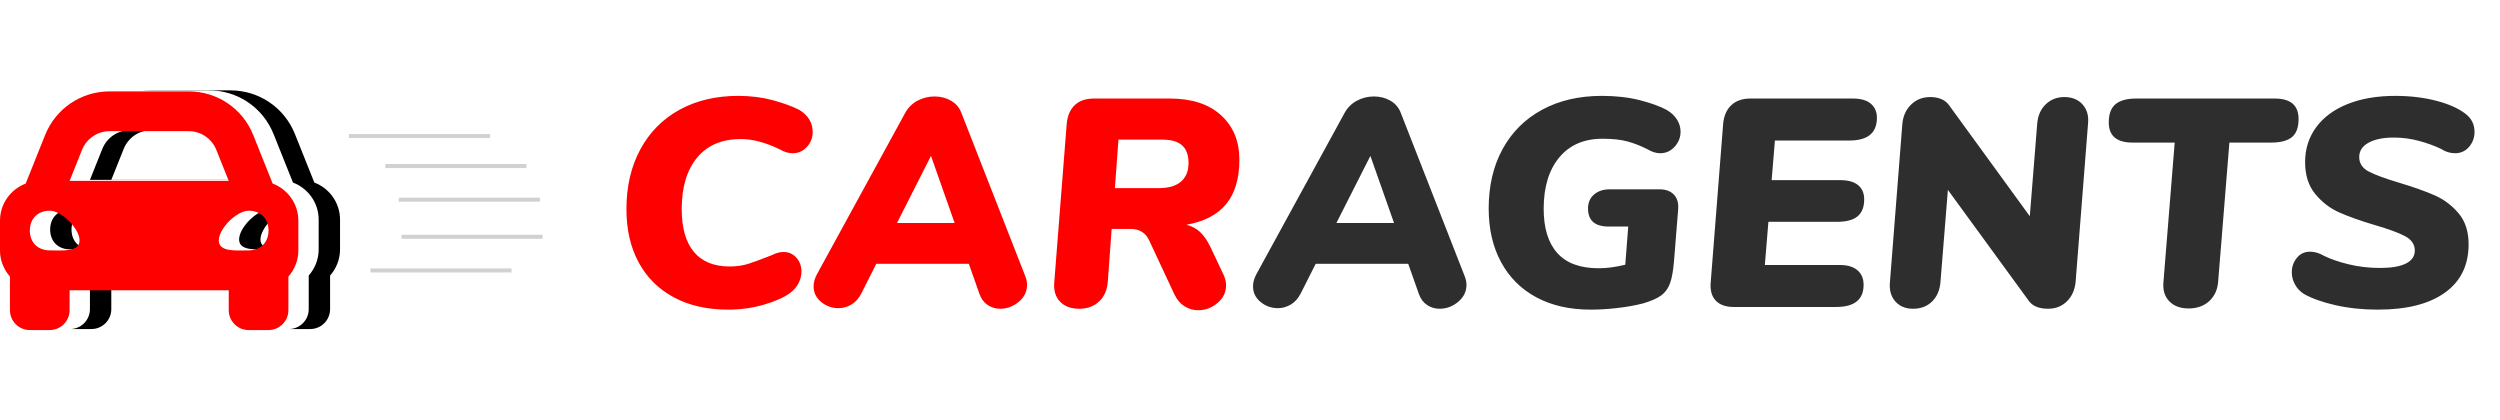
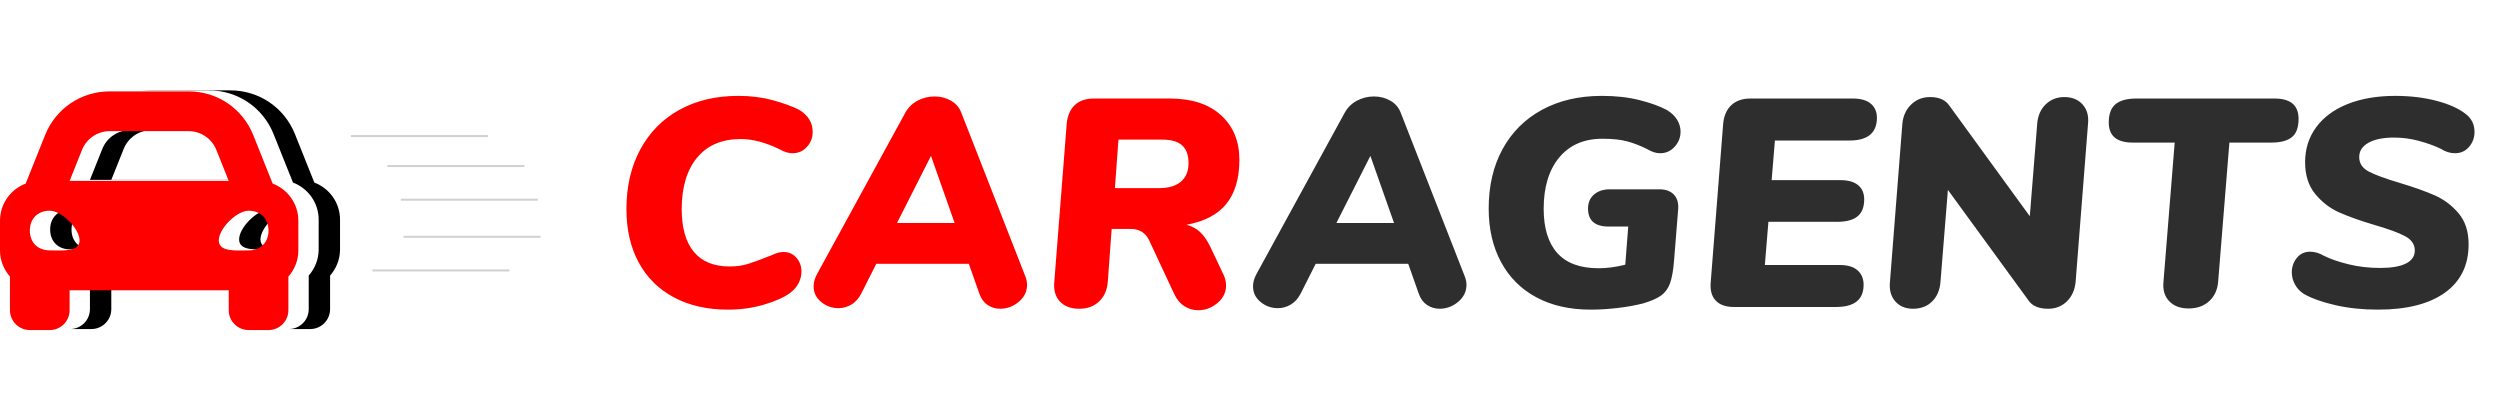
<svg xmlns="http://www.w3.org/2000/svg" style="isolation:isolate" viewBox="46.88 113.38 930.12 156.04" width="930.12pt" height="156.04pt">
  <path d=" M 163.829 181.301 L 161.23 174.803 L 156.621 163.28 C 152.664 153.389 143.227 147 132.573 147 L 103.205 147 C 92.553 147 83.114 153.389 79.157 163.28 L 74.548 174.803 L 71.949 181.301 C 66.371 183.422 62.389 188.778 62.389 195.1 L 62.389 206.2 C 62.389 209.928 63.814 213.292 66.089 215.896 L 66.089 228.4 C 66.089 232.486 69.403 235.8 73.489 235.8 L 80.889 235.8 C 84.975 235.8 88.289 232.486 88.289 228.4 L 88.289 221 L 147.489 221 L 147.489 228.4 C 147.489 232.486 150.803 235.8 154.889 235.8 L 162.289 235.8 C 166.375 235.8 169.689 232.486 169.689 228.4 L 169.689 215.896 C 171.965 213.295 173.389 209.93 173.389 206.2 L 173.389 195.1 C 173.389 188.778 169.407 183.422 163.829 181.301 L 163.829 181.301 Z  M 92.898 168.777 C 94.584 164.563 98.665 161.8 103.205 161.8 L 132.573 161.8 C 137.113 161.8 141.194 164.563 142.88 168.777 L 147.489 180.3 L 88.289 180.3 L 92.898 168.777 Z  M 80.889 206.154 C 76.449 206.154 73.489 203.203 73.489 198.777 C 73.489 194.351 76.449 191.4 80.889 191.4 C 85.329 191.4 91.989 198.039 91.989 202.465 C 91.989 206.891 85.329 206.154 80.889 206.154 Z  M 154.889 206.154 C 150.449 206.154 143.789 206.891 143.789 202.465 C 143.789 198.039 150.449 191.4 154.889 191.4 C 159.329 191.4 162.289 194.351 162.289 198.777 C 162.289 203.203 159.329 206.154 154.889 206.154 L 154.889 206.154 Z " fill="rgb(0,0,0)" />
  <path d=" M 317.78 228.58 L 317.78 228.58 Q 306.12 228.58 297.595 224.015 L 297.595 224.015 L 297.595 224.015 Q 289.07 219.45 284.505 211.035 L 284.505 211.035 L 284.505 211.035 Q 279.94 202.62 279.94 191.18 L 279.94 191.18 L 279.94 191.18 Q 279.94 178.53 285.11 168.96 L 285.11 168.96 L 285.11 168.96 Q 290.28 159.39 299.685 154.22 L 299.685 154.22 L 299.685 154.22 Q 309.09 149.05 321.52 149.05 L 321.52 149.05 L 321.52 149.05 Q 328.45 149.05 334.335 150.645 L 334.335 150.645 L 334.335 150.645 Q 340.22 152.24 344.18 154.22 L 344.18 154.22 L 344.18 154.22 Q 349.24 157.3 349.24 162.47 L 349.24 162.47 L 349.24 162.47 Q 349.24 165.66 347.095 168.025 L 347.095 168.025 L 347.095 168.025 Q 344.95 170.39 341.76 170.39 L 341.76 170.39 L 341.76 170.39 Q 339.45 170.39 337.03 168.96 L 337.03 168.96 L 337.03 168.96 Q 329.11 165.11 322.51 165.11 L 322.51 165.11 L 322.51 165.11 Q 311.95 165.11 306.23 172.04 L 306.23 172.04 L 306.23 172.04 Q 300.51 178.97 300.51 191.18 L 300.51 191.18 L 300.51 191.18 Q 300.51 201.63 305.02 207.075 L 305.02 207.075 L 305.02 207.075 Q 309.53 212.52 318.33 212.52 L 318.33 212.52 L 318.33 212.52 Q 322.29 212.52 325.48 211.475 L 325.48 211.475 L 325.48 211.475 Q 328.67 210.43 333.95 208.34 L 333.95 208.34 L 333.95 208.34 Q 336.37 207.13 338.35 207.13 L 338.35 207.13 L 338.35 207.13 Q 341.32 207.13 343.19 209.275 L 343.19 209.275 L 343.19 209.275 Q 345.06 211.42 345.06 214.39 L 345.06 214.39 L 345.06 214.39 Q 345.06 216.59 344.015 218.68 L 344.015 218.68 L 344.015 218.68 Q 342.97 220.77 340.77 222.42 L 340.77 222.42 L 340.77 222.42 Q 337.47 224.84 331.145 226.71 L 331.145 226.71 L 331.145 226.71 Q 324.82 228.58 317.78 228.58 L 317.78 228.58 L 317.78 228.58 Z  M 428.34 216.15 L 428.34 216.15 Q 429 217.8 429 219.34 L 429 219.34 L 429 219.34 Q 429 223.08 425.92 225.665 L 425.92 225.665 L 425.92 225.665 Q 422.84 228.25 418.99 228.25 L 418.99 228.25 L 418.99 228.25 Q 416.46 228.25 414.37 226.875 L 414.37 226.875 L 414.37 226.875 Q 412.28 225.5 411.29 222.75 L 411.29 222.75 L 407.33 211.53 L 372.9 211.53 L 367.29 222.64 L 367.29 222.64 Q 365.86 225.39 363.605 226.71 L 363.605 226.71 L 363.605 226.71 Q 361.35 228.03 358.82 228.03 L 358.82 228.03 L 358.82 228.03 Q 355.19 228.03 352.385 225.72 L 352.385 225.72 L 352.385 225.72 Q 349.58 223.41 349.58 219.89 L 349.58 219.89 L 349.58 219.89 Q 349.58 217.69 350.9 215.27 L 350.9 215.27 L 383.57 155.54 L 383.57 155.54 Q 385.22 152.46 388.19 150.865 L 388.19 150.865 L 388.19 150.865 Q 391.16 149.27 394.57 149.27 L 394.57 149.27 L 394.57 149.27 Q 397.98 149.27 400.73 150.865 L 400.73 150.865 L 400.73 150.865 Q 403.48 152.46 404.58 155.43 L 404.58 155.43 L 428.34 216.15 L 428.34 216.15 Z  M 393.25 171.38 L 380.6 196.35 L 402.05 196.35 L 393.25 171.38 L 393.25 171.38 Z  M 497.1 205.04 L 502.05 215.49 L 502.05 215.49 Q 503.04 217.58 503.04 219.56 L 503.04 219.56 L 503.04 219.56 Q 503.04 223.41 499.85 226.105 L 499.85 226.105 L 499.85 226.105 Q 496.66 228.8 492.7 228.8 L 492.7 228.8 L 492.7 228.8 Q 489.95 228.8 487.64 227.37 L 487.64 227.37 L 487.64 227.37 Q 485.33 225.94 483.9 223.08 L 483.9 223.08 L 474.44 202.84 L 474.44 202.84 Q 472.46 198.55 467.51 198.55 L 467.51 198.55 L 460.47 198.55 L 459.04 218.13 L 459.04 218.13 Q 458.71 222.75 455.85 225.5 L 455.85 225.5 L 455.85 225.5 Q 452.99 228.25 448.37 228.25 L 448.37 228.25 L 448.37 228.25 Q 443.75 228.25 441.22 225.555 L 441.22 225.555 L 441.22 225.555 Q 438.69 222.86 439.13 218.24 L 439.13 218.24 L 443.75 159.39 L 443.75 159.39 Q 444.19 154.88 446.775 152.46 L 446.775 152.46 L 446.775 152.46 Q 449.36 150.04 453.87 150.04 L 453.87 150.04 L 482.14 150.04 L 482.14 150.04 Q 494.35 150.04 501.17 156.255 L 501.17 156.255 L 501.17 156.255 Q 507.99 162.47 507.99 172.81 L 507.99 172.81 L 507.99 172.81 Q 507.99 183.15 503.205 189.145 L 503.205 189.145 L 503.205 189.145 Q 498.42 195.14 488.3 197.01 L 488.3 197.01 L 488.3 197.01 Q 491.27 197.78 493.305 199.65 L 493.305 199.65 L 493.305 199.65 Q 495.34 201.52 497.1 205.04 L 497.1 205.04 L 497.1 205.04 Z  M 461.68 183.37 L 478.07 183.37 L 478.07 183.37 Q 483.46 183.37 486.265 180.95 L 486.265 180.95 L 486.265 180.95 Q 489.07 178.53 489.07 174.02 L 489.07 174.02 L 489.07 174.02 Q 489.07 169.62 486.705 167.475 L 486.705 167.475 L 486.705 167.475 Q 484.34 165.33 479.39 165.33 L 479.39 165.33 L 463 165.33 L 461.68 183.37 L 461.68 183.37 Z " fill="rgb(255,0,0)" />
  <path d=" M 591.82 216.15 L 591.82 216.15 Q 592.48 217.8 592.48 219.34 L 592.48 219.34 L 592.48 219.34 Q 592.48 223.08 589.4 225.665 L 589.4 225.665 L 589.4 225.665 Q 586.32 228.25 582.47 228.25 L 582.47 228.25 L 582.47 228.25 Q 579.94 228.25 577.85 226.875 L 577.85 226.875 L 577.85 226.875 Q 575.76 225.5 574.77 222.75 L 574.77 222.75 L 570.81 211.53 L 536.38 211.53 L 530.77 222.64 L 530.77 222.64 Q 529.34 225.39 527.085 226.71 L 527.085 226.71 L 527.085 226.71 Q 524.83 228.03 522.3 228.03 L 522.3 228.03 L 522.3 228.03 Q 518.67 228.03 515.865 225.72 L 515.865 225.72 L 515.865 225.72 Q 513.06 223.41 513.06 219.89 L 513.06 219.89 L 513.06 219.89 Q 513.06 217.69 514.38 215.27 L 514.38 215.27 L 547.05 155.54 L 547.05 155.54 Q 548.7 152.46 551.67 150.865 L 551.67 150.865 L 551.67 150.865 Q 554.64 149.27 558.05 149.27 L 558.05 149.27 L 558.05 149.27 Q 561.46 149.27 564.21 150.865 L 564.21 150.865 L 564.21 150.865 Q 566.96 152.46 568.06 155.43 L 568.06 155.43 L 591.82 216.15 L 591.82 216.15 Z  M 556.73 171.38 L 544.08 196.35 L 565.53 196.35 L 556.73 171.38 L 556.73 171.38 Z  M 664.21 183.81 L 664.21 183.81 Q 667.73 183.81 669.6 185.735 L 669.6 185.735 L 669.6 185.735 Q 671.47 187.66 671.25 191.07 L 671.25 191.07 L 669.71 210.32 L 669.71 210.32 Q 669.27 215.82 668.225 218.735 L 668.225 218.735 L 668.225 218.735 Q 667.18 221.65 664.925 223.3 L 664.925 223.3 L 664.925 223.3 Q 662.67 224.95 658.16 226.27 L 658.16 226.27 L 658.16 226.27 Q 653.87 227.37 648.645 227.975 L 648.645 227.975 L 648.645 227.975 Q 643.42 228.58 638.69 228.58 L 638.69 228.58 L 638.69 228.58 Q 627.03 228.58 618.505 224.015 L 618.505 224.015 L 618.505 224.015 Q 609.98 219.45 605.36 210.925 L 605.36 210.925 L 605.36 210.925 Q 600.74 202.4 600.74 190.96 L 600.74 190.96 L 600.74 190.96 Q 600.74 178.31 605.91 168.85 L 605.91 168.85 L 605.91 168.85 Q 611.08 159.39 620.595 154.22 L 620.595 154.22 L 620.595 154.22 Q 630.11 149.05 642.87 149.05 L 642.87 149.05 L 642.87 149.05 Q 650.68 149.05 656.95 150.645 L 656.95 150.645 L 656.95 150.645 Q 663.22 152.24 667.07 154.33 L 667.07 154.33 L 667.07 154.33 Q 669.6 155.87 670.865 157.96 L 670.865 157.96 L 670.865 157.96 Q 672.13 160.05 672.13 162.36 L 672.13 162.36 L 672.13 162.36 Q 672.13 165.55 669.93 167.97 L 669.93 167.97 L 669.93 167.97 Q 667.73 170.39 664.54 170.39 L 664.54 170.39 L 664.54 170.39 Q 662.23 170.39 659.7 168.85 L 659.7 168.85 L 659.7 168.85 Q 655.96 166.98 652.33 165.99 L 652.33 165.99 L 652.33 165.99 Q 648.7 165 643.09 165 L 643.09 165 L 643.09 165 Q 632.75 165 626.975 171.985 L 626.975 171.985 L 626.975 171.985 Q 621.2 178.97 621.2 191.07 L 621.2 191.07 L 621.2 191.07 Q 621.2 201.85 626.26 207.515 L 626.26 207.515 L 626.26 207.515 Q 631.32 213.18 641.66 213.18 L 641.66 213.18 L 641.66 213.18 Q 646.28 213.18 651.56 211.86 L 651.56 211.86 L 652.66 197.67 L 645.4 197.67 L 645.4 197.67 Q 637.7 197.67 637.7 190.96 L 637.7 190.96 L 637.7 190.96 Q 637.7 187.66 639.955 185.735 L 639.955 185.735 L 639.955 185.735 Q 642.21 183.81 645.84 183.81 L 645.84 183.81 L 664.21 183.81 L 664.21 183.81 Z  M 734.95 165.66 L 707.23 165.66 L 706.02 180.4 L 731.54 180.4 L 731.54 180.4 Q 735.94 180.4 738.195 182.27 L 738.195 182.27 L 738.195 182.27 Q 740.45 184.14 740.45 187.55 L 740.45 187.55 L 740.45 187.55 Q 740.45 191.84 737.975 193.875 L 737.975 193.875 L 737.975 193.875 Q 735.5 195.91 730.33 195.91 L 730.33 195.91 L 704.81 195.91 L 703.49 211.97 L 731.32 211.97 L 731.32 211.97 Q 735.72 211.97 737.975 213.95 L 737.975 213.95 L 737.975 213.95 Q 740.23 215.93 740.23 219.34 L 740.23 219.34 L 740.23 219.34 Q 740.23 227.59 730 227.59 L 730 227.59 L 691.94 227.59 L 691.94 227.59 Q 687.43 227.59 685.175 225.17 L 685.175 225.17 L 685.175 225.17 Q 682.92 222.75 683.36 218.24 L 683.36 218.24 L 687.98 159.39 L 687.98 159.39 Q 688.42 154.88 691.06 152.46 L 691.06 152.46 L 691.06 152.46 Q 693.7 150.04 698.1 150.04 L 698.1 150.04 L 736.27 150.04 L 736.27 150.04 Q 740.67 150.04 742.925 151.965 L 742.925 151.965 L 742.925 151.965 Q 745.18 153.89 745.18 157.19 L 745.18 157.19 L 745.18 157.19 Q 745.18 165.66 734.95 165.66 L 734.95 165.66 L 734.95 165.66 Z  M 814.93 149.49 L 814.93 149.49 Q 819.22 149.49 821.695 152.24 L 821.695 152.24 L 821.695 152.24 Q 824.17 154.99 823.73 159.39 L 823.73 159.39 L 819.11 218.24 L 819.11 218.24 Q 818.67 222.75 815.865 225.5 L 815.865 225.5 L 815.865 225.5 Q 813.06 228.25 808.88 228.25 L 808.88 228.25 L 808.88 228.25 Q 803.6 228.25 801.51 225.06 L 801.51 225.06 L 771.59 184.03 L 768.84 218.13 L 768.84 218.13 Q 768.51 222.75 765.76 225.5 L 765.76 225.5 L 765.76 225.5 Q 763.01 228.25 758.61 228.25 L 758.61 228.25 L 758.61 228.25 Q 754.43 228.25 752.01 225.5 L 752.01 225.5 L 752.01 225.5 Q 749.59 222.75 750.03 218.24 L 750.03 218.24 L 754.65 159.39 L 754.65 159.39 Q 755.09 154.99 757.95 152.24 L 757.95 152.24 L 757.95 152.24 Q 760.81 149.49 764.99 149.49 L 764.99 149.49 L 764.99 149.49 Q 769.94 149.49 772.14 152.68 L 772.14 152.68 L 802.06 193.82 L 804.81 159.5 L 804.81 159.5 Q 805.14 154.99 807.945 152.24 L 807.945 152.24 L 807.945 152.24 Q 810.75 149.49 814.93 149.49 L 814.93 149.49 L 814.93 149.49 Z  M 861.14 228.14 L 861.14 228.14 Q 856.52 228.14 853.935 225.445 L 853.935 225.445 L 853.935 225.445 Q 851.35 222.75 851.79 218.24 L 851.79 218.24 L 855.97 166.43 L 840.35 166.43 L 840.35 166.43 Q 831.44 166.43 831.44 158.95 L 831.44 158.95 L 831.44 158.95 Q 831.44 154.22 833.97 152.13 L 833.97 152.13 L 833.97 152.13 Q 836.5 150.04 841.67 150.04 L 841.67 150.04 L 893.15 150.04 L 893.15 150.04 Q 902.06 150.04 902.06 157.63 L 902.06 157.63 L 902.06 157.63 Q 902.06 162.36 899.585 164.395 L 899.585 164.395 L 899.585 164.395 Q 897.11 166.43 891.83 166.43 L 891.83 166.43 L 876.32 166.43 L 872.14 218.13 L 872.14 218.13 Q 871.81 222.64 868.84 225.39 L 868.84 225.39 L 868.84 225.39 Q 865.87 228.14 861.14 228.14 L 861.14 228.14 L 861.14 228.14 Z  M 931.55 228.58 L 931.55 228.58 Q 923.08 228.58 915.82 226.93 L 915.82 226.93 L 915.82 226.93 Q 908.56 225.28 904.05 222.75 L 904.05 222.75 L 904.05 222.75 Q 901.85 221.32 900.695 219.175 L 900.695 219.175 L 900.695 219.175 Q 899.54 217.03 899.54 214.72 L 899.54 214.72 L 899.54 214.72 Q 899.54 211.64 901.41 209.33 L 901.41 209.33 L 901.41 209.33 Q 903.28 207.02 906.36 207.02 L 906.36 207.02 L 906.36 207.02 Q 908.89 207.02 911.53 208.56 L 911.53 208.56 L 911.53 208.56 Q 915.05 210.32 920.605 211.695 L 920.605 211.695 L 920.605 211.695 Q 926.16 213.07 932.43 213.07 L 932.43 213.07 L 932.43 213.07 Q 938.7 213.07 942 211.42 L 942 211.42 L 942 211.42 Q 945.3 209.77 945.3 206.58 L 945.3 206.58 L 945.3 206.58 Q 945.3 203.17 941.67 201.245 L 941.67 201.245 L 941.67 201.245 Q 938.04 199.32 930.45 197.12 L 930.45 197.12 L 930.45 197.12 Q 922.31 194.7 917.14 192.39 L 917.14 192.39 L 917.14 192.39 Q 911.97 190.08 908.23 185.515 L 908.23 185.515 L 908.23 185.515 Q 904.49 180.95 904.49 173.69 L 904.49 173.69 L 904.49 173.69 Q 904.49 166.32 908.615 160.71 L 908.615 160.71 L 908.615 160.71 Q 912.74 155.1 920.33 152.075 L 920.33 152.075 L 920.33 152.075 Q 927.92 149.05 938.04 149.05 L 938.04 149.05 L 938.04 149.05 Q 946.29 149.05 953.275 150.865 L 953.275 150.865 L 953.275 150.865 Q 960.26 152.68 964.22 155.76 L 964.22 155.76 L 964.22 155.76 Q 967.52 158.29 967.52 162.47 L 967.52 162.47 L 967.52 162.47 Q 967.52 165.66 965.485 168.025 L 965.485 168.025 L 965.485 168.025 Q 963.45 170.39 960.26 170.39 L 960.26 170.39 L 960.26 170.39 Q 957.51 170.39 954.98 168.74 L 954.98 168.74 L 954.98 168.74 Q 951.57 167.09 946.95 165.825 L 946.95 165.825 L 946.95 165.825 Q 942.33 164.56 937.49 164.56 L 937.49 164.56 L 937.49 164.56 Q 931.55 164.56 928.085 166.485 L 928.085 166.485 L 928.085 166.485 Q 924.62 168.41 924.62 171.82 L 924.62 171.82 L 924.62 171.82 Q 924.62 175.34 928.195 177.21 L 928.195 177.21 L 928.195 177.21 Q 931.77 179.08 939.58 181.39 L 939.58 181.39 L 939.58 181.39 Q 947.61 183.81 952.725 186.065 L 952.725 186.065 L 952.725 186.065 Q 957.84 188.32 961.58 192.72 L 961.58 192.72 L 961.58 192.72 Q 965.32 197.12 965.32 204.27 L 965.32 204.27 L 965.32 204.27 Q 965.32 215.93 956.52 222.255 L 956.52 222.255 L 956.52 222.255 Q 947.72 228.58 931.55 228.58 L 931.55 228.58 L 931.55 228.58 Z " fill="rgb(46,46,46)" />
  <path d=" M 155.88 181.301 L 153.281 174.803 L 148.672 163.28 C 144.716 153.389 135.278 147 124.625 147 L 95.256 147 C 84.604 147 75.165 153.389 71.208 163.28 L 66.599 174.803 L 64 181.301 C 58.422 183.422 54.44 188.778 54.44 195.1 L 54.44 206.2 C 54.44 209.928 55.865 213.292 58.14 215.896 L 58.14 228.4 C 58.14 232.486 61.454 235.8 65.54 235.8 L 72.94 235.8 C 77.026 235.8 80.34 232.486 80.34 228.4 L 80.34 221 L 139.54 221 L 139.54 228.4 C 139.54 232.486 142.854 235.8 146.94 235.8 L 154.34 235.8 C 158.426 235.8 161.74 232.486 161.74 228.4 L 161.74 215.896 C 164.016 213.295 165.44 209.93 165.44 206.2 L 165.44 195.1 C 165.44 188.778 161.458 183.422 155.88 181.301 L 155.88 181.301 Z  M 84.949 168.777 C 86.635 164.563 90.716 161.8 95.256 161.8 L 124.625 161.8 C 129.164 161.8 133.246 164.563 134.931 168.777 L 139.54 180.3 L 80.34 180.3 L 84.949 168.777 Z  M 72.94 206.154 C 68.5 206.154 65.54 203.203 65.54 198.777 C 65.54 194.351 68.5 191.4 72.94 191.4 C 77.38 191.4 84.04 198.039 84.04 202.465 C 84.04 206.891 77.38 206.154 72.94 206.154 Z  M 146.94 206.154 C 142.5 206.154 135.84 206.891 135.84 202.465 C 135.84 198.039 142.5 191.4 146.94 191.4 C 151.38 191.4 154.34 194.351 154.34 198.777 C 154.34 203.203 151.38 206.154 146.94 206.154 L 146.94 206.154 Z " fill="rgb(255,255,255)" />
  <path d=" M 148.32 181.678 L 145.721 175.18 L 141.112 163.657 C 137.156 153.766 127.718 147.377 117.065 147.377 L 87.696 147.377 C 77.045 147.377 67.605 153.766 63.648 163.657 L 59.039 175.18 L 56.44 181.678 C 50.862 183.799 46.88 189.154 46.88 195.477 L 46.88 206.577 C 46.88 210.305 48.305 213.669 50.58 216.273 L 50.58 228.777 C 50.58 232.863 53.894 236.177 57.98 236.177 L 65.38 236.177 C 69.466 236.177 72.78 232.863 72.78 228.777 L 72.78 221.377 L 131.98 221.377 L 131.98 228.777 C 131.98 232.863 135.294 236.177 139.38 236.177 L 146.78 236.177 C 150.866 236.177 154.18 232.863 154.18 228.777 L 154.18 216.273 C 156.456 213.672 157.88 210.307 157.88 206.577 L 157.88 195.477 C 157.88 189.154 153.898 183.799 148.32 181.678 L 148.32 181.678 Z  M 77.389 169.154 C 79.075 164.94 83.156 162.177 87.696 162.177 L 117.065 162.177 C 121.604 162.177 125.686 164.94 127.371 169.154 L 131.98 180.677 L 72.78 180.677 L 77.389 169.154 Z  M 65.38 206.531 C 60.94 206.531 57.98 203.58 57.98 199.154 C 57.98 194.728 60.94 191.777 65.38 191.777 C 69.82 191.777 76.48 198.416 76.48 202.842 C 76.48 207.268 69.82 206.531 65.38 206.531 Z  M 139.38 206.531 C 134.94 206.531 128.28 207.268 128.28 202.842 C 128.28 198.416 134.94 191.777 139.38 191.777 C 143.82 191.777 146.78 194.728 146.78 199.154 C 146.78 203.58 143.82 206.531 139.38 206.531 L 139.38 206.531 Z " fill="rgb(255,0,0)" />
-   <line x1="191" y1="175.154" x2="242" y2="175.154" vector-effect="non-scaling-stroke" stroke-width="2" stroke="rgb(209,209,209)" stroke-linejoin="miter" stroke-linecap="square" stroke-miterlimit="3" />
-   <line x1="196" y1="187.678" x2="247" y2="187.678" vector-effect="non-scaling-stroke" stroke-width="2" stroke="rgb(209,209,209)" stroke-linejoin="miter" stroke-linecap="square" stroke-miterlimit="3" />
-   <line x1="197" y1="201.477" x2="248" y2="201.477" vector-effect="non-scaling-stroke" stroke-width="2" stroke="rgb(209,209,209)" stroke-linejoin="miter" stroke-linecap="square" stroke-miterlimit="3" />
-   <line x1="185.44" y1="214" x2="236.44" y2="214" vector-effect="non-scaling-stroke" stroke-width="2" stroke="rgb(209,209,209)" stroke-linejoin="miter" stroke-linecap="square" stroke-miterlimit="3" />
-   <line x1="177.44" y1="164" x2="228.44" y2="164" vector-effect="non-scaling-stroke" stroke-width="2" stroke="rgb(209,209,209)" stroke-linejoin="miter" stroke-linecap="square" stroke-miterlimit="3" />
+   <line x1="191" y1="175.154" x2="242" y2="175.154" vector-effect="non-scaling-stroke" strokeWidth="2" stroke="rgb(209,209,209)" stroke-linejoin="miter" strokeLinecap="square" strokeMiterlimit="3" />
+   <line x1="196" y1="187.678" x2="247" y2="187.678" vector-effect="non-scaling-stroke" strokeWidth="2" stroke="rgb(209,209,209)" stroke-linejoin="miter" strokeLinecap="square" strokeMiterlimit="3" />
+   <line x1="197" y1="201.477" x2="248" y2="201.477" vector-effect="non-scaling-stroke" strokeWidth="2" stroke="rgb(209,209,209)" stroke-linejoin="miter" strokeLinecap="square" strokeMiterlimit="3" />
+   <line x1="185.44" y1="214" x2="236.44" y2="214" vector-effect="non-scaling-stroke" strokeWidth="2" stroke="rgb(209,209,209)" stroke-linejoin="miter" strokeLinecap="square" strokeMiterlimit="3" />
+   <line x1="177.44" y1="164" x2="228.44" y2="164" vector-effect="non-scaling-stroke" strokeWidth="2" stroke="rgb(209,209,209)" stroke-linejoin="miter" strokeLinecap="square" strokeMiterlimit="3" />
</svg>
